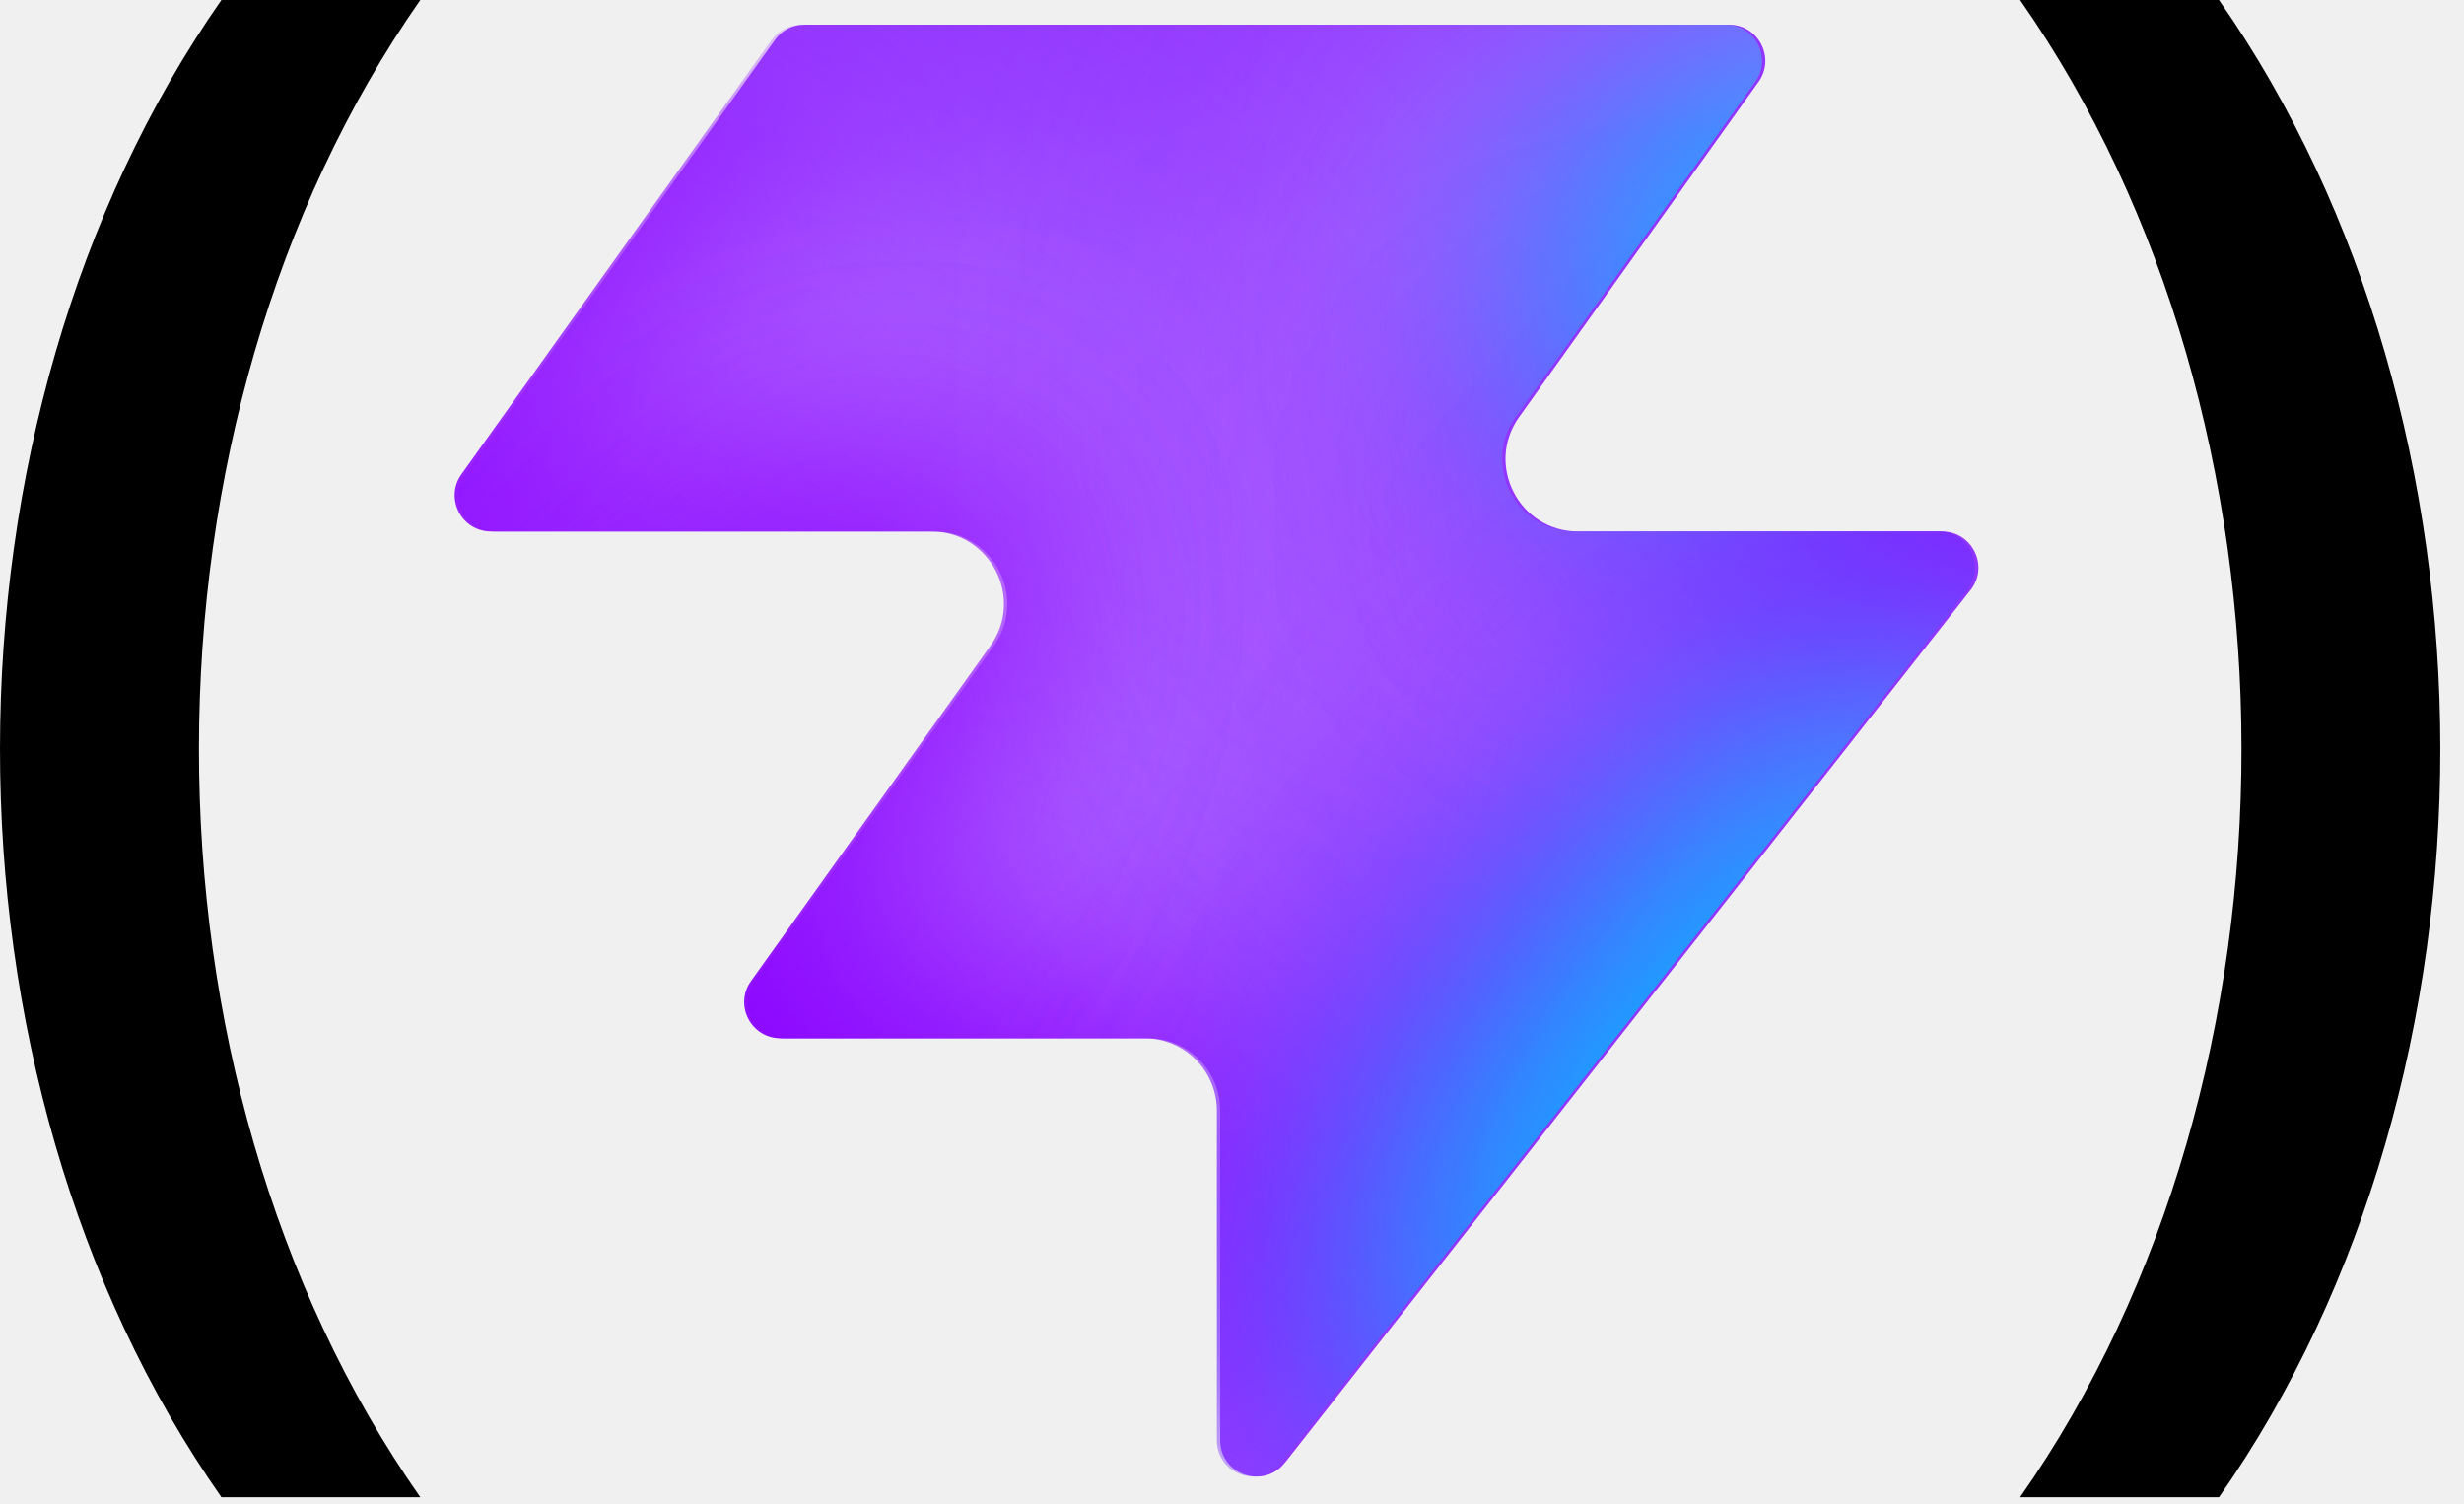
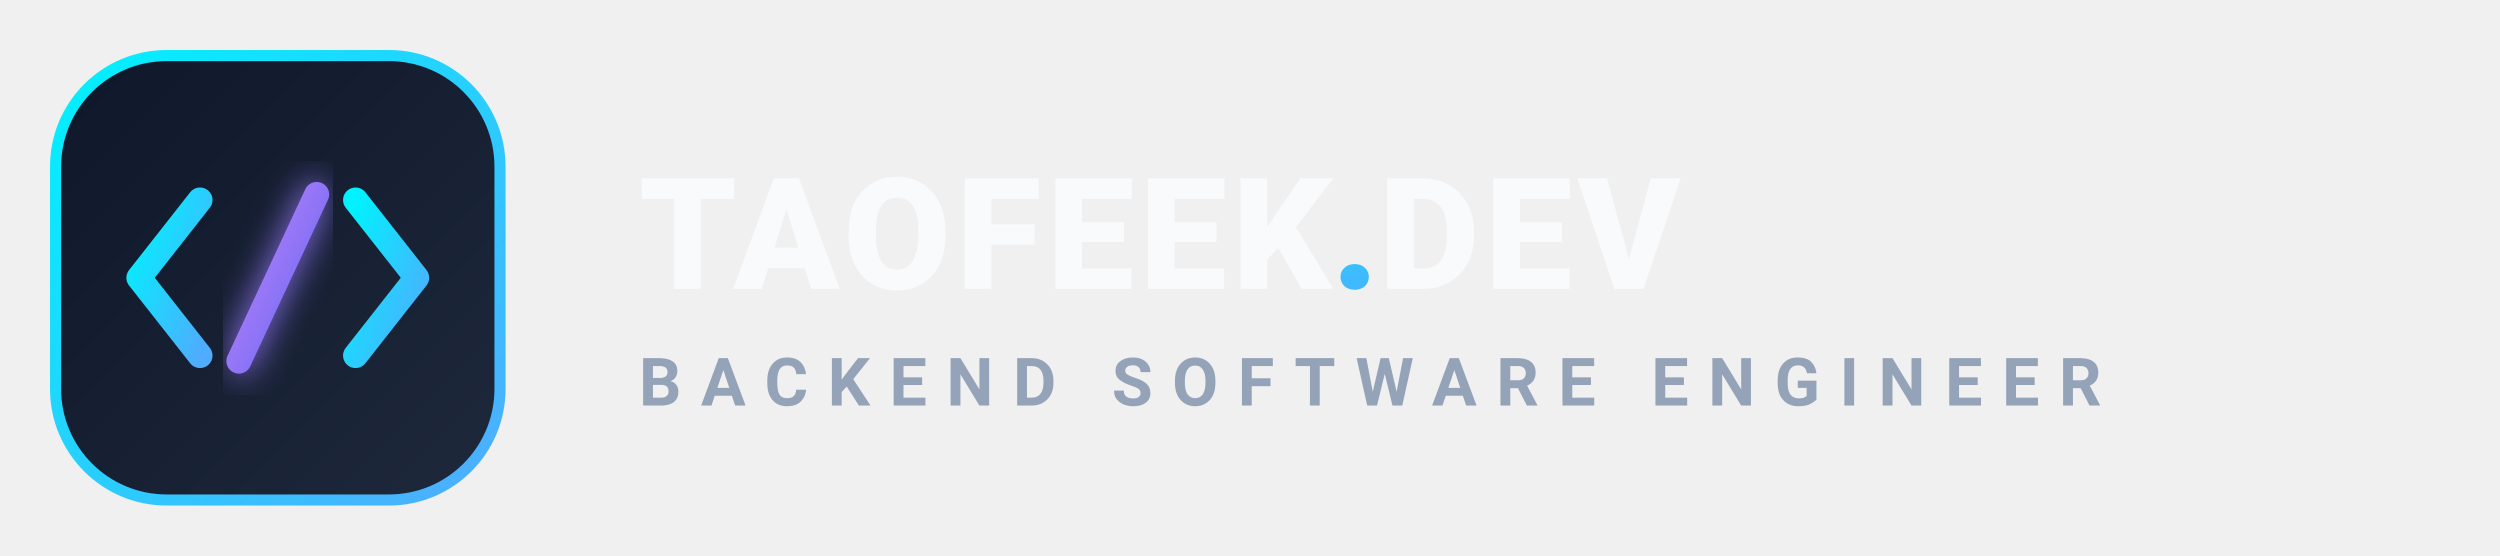
- <svg xmlns="http://www.w3.org/2000/svg" width="77" height="47" fill="none" aria-labelledby="vite-logo-title" viewBox="0 0 77 47">
-   <style>.parenthesis{fill:#000}@media (prefers-color-scheme:dark){.parenthesis{fill:#fff}}</style>
-   <path fill="#9135ff" d="M40.151 45.71c-.663.844-2.02.374-2.02-.699V34.708a2.26 2.26 0 0 0-2.262-2.262H24.493c-.92 0-1.457-1.04-.92-1.788l7.479-10.471c1.07-1.498 0-3.578-1.842-3.578H15.443c-.92 0-1.456-1.04-.92-1.788l9.696-13.576c.213-.297.556-.474.92-.474h28.894c.92 0 1.456 1.04.92 1.788l-7.48 10.472c-1.07 1.497 0 3.578 1.842 3.578h11.376c.944 0 1.474 1.087.89 1.83L40.153 45.712z" />
-   <mask id="a" width="48" height="47" x="14" y="0" maskUnits="userSpaceOnUse" style="mask-type:alpha">
-     <path fill="#000" d="M40.047 45.71c-.663.843-2.02.374-2.02-.699V34.708a2.26 2.26 0 0 0-2.262-2.262H24.389c-.92 0-1.457-1.04-.92-1.788l7.479-10.472c1.07-1.497 0-3.578-1.842-3.578H15.34c-.92 0-1.456-1.04-.92-1.788l9.696-13.575c.213-.297.556-.474.92-.474H53.93c.92 0 1.456 1.04.92 1.788L47.37 13.03c-1.07 1.498 0 3.578 1.842 3.578h11.376c.944 0 1.474 1.088.89 1.831L40.049 45.712z" />
-   </mask>
-   <g mask="url(#a)">
-     <g filter="url(#b)">
-       <ellipse cx="5.508" cy="14.704" fill="#eee6ff" rx="5.508" ry="14.704" transform="rotate(269.814 20.96 11.29)scale(-1 1)" />
-     </g>
-     <g filter="url(#c)">
-       <ellipse cx="10.399" cy="29.851" fill="#eee6ff" rx="10.399" ry="29.851" transform="rotate(89.814 -16.902 -8.275)scale(1 -1)" />
-     </g>
-     <g filter="url(#d)">
-       <ellipse cx="5.508" cy="30.487" fill="#8900ff" rx="5.508" ry="30.487" transform="rotate(89.814 -19.197 -7.127)scale(1 -1)" />
-     </g>
-     <g filter="url(#e)">
-       <ellipse cx="5.508" cy="30.599" fill="#8900ff" rx="5.508" ry="30.599" transform="rotate(89.814 -25.928 4.177)scale(1 -1)" />
-     </g>
-     <g filter="url(#f)">
-       <ellipse cx="5.508" cy="30.599" fill="#8900ff" rx="5.508" ry="30.599" transform="rotate(89.814 -25.738 5.52)scale(1 -1)" />
-     </g>
-     <g filter="url(#g)">
-       <ellipse cx="14.072" cy="22.078" fill="#eee6ff" rx="14.072" ry="22.078" transform="rotate(93.35 31.245 55.578)scale(-1 1)" />
-     </g>
-     <g filter="url(#h)">
-       <ellipse cx="3.47" cy="21.501" fill="#8900ff" rx="3.47" ry="21.501" transform="rotate(89.009 35.419 55.202)scale(-1 1)" />
-     </g>
-     <g filter="url(#i)">
-       <ellipse cx="3.47" cy="21.501" fill="#8900ff" rx="3.47" ry="21.501" transform="rotate(89.009 35.419 55.202)scale(-1 1)" />
-     </g>
-     <g filter="url(#j)">
-       <ellipse cx="14.592" cy="9.743" fill="#8900ff" rx="4.407" ry="29.108" transform="rotate(39.51 14.592 9.743)" />
-     </g>
-     <g filter="url(#k)">
-       <ellipse cx="61.728" cy="-5.321" fill="#8900ff" rx="4.407" ry="29.108" transform="rotate(37.892 61.728 -5.32)" />
-     </g>
-     <g filter="url(#l)">
-       <ellipse cx="55.618" cy="7.104" fill="#00c2ff" rx="5.971" ry="9.665" transform="rotate(37.892 55.618 7.104)" />
-     </g>
-     <g filter="url(#m)">
-       <ellipse cx="12.326" cy="39.103" fill="#8900ff" rx="4.407" ry="29.108" transform="rotate(37.892 12.326 39.103)" />
-     </g>
-     <g filter="url(#n)">
-       <ellipse cx="12.326" cy="39.103" fill="#8900ff" rx="4.407" ry="29.108" transform="rotate(37.892 12.326 39.103)" />
-     </g>
-     <g filter="url(#o)">
-       <ellipse cx="49.857" cy="30.678" fill="#8900ff" rx="4.407" ry="29.108" transform="rotate(37.892 49.857 30.678)" />
-     </g>
-     <g filter="url(#p)">
-       <ellipse cx="52.623" cy="33.171" fill="#00c2ff" rx="5.971" ry="15.297" transform="rotate(37.892 52.623 33.17)" />
-     </g>
-   </g>
-   <path d="M6.919 0c-9.198 13.166-9.252 33.575 0 46.789h6.215c-9.25-13.214-9.196-33.623 0-46.789zm62.424 0h-6.215c9.198 13.166 9.252 33.575 0 46.789h6.215c9.25-13.214 9.196-33.623 0-46.789" class="parenthesis" />
+ <svg xmlns="http://www.w3.org/2000/svg" viewBox="0 0 450 100" width="100%" height="100%">
  <defs>
-     <filter id="b" width="60.045" height="41.654" x="-5.564" y="16.92" color-interpolation-filters="sRGB" filterUnits="userSpaceOnUse">
-       <feFlood flood-opacity="0" result="BackgroundImageFix" />
-       <feBlend in="SourceGraphic" in2="BackgroundImageFix" result="shape" />
-       <feGaussianBlur result="effect1_foregroundBlur_2002_17286" stdDeviation="7.659" />
-     </filter>
-     <filter id="c" width="90.34" height="51.437" x="-40.407" y="-6.762" color-interpolation-filters="sRGB" filterUnits="userSpaceOnUse">
-       <feFlood flood-opacity="0" result="BackgroundImageFix" />
-       <feBlend in="SourceGraphic" in2="BackgroundImageFix" result="shape" />
-       <feGaussianBlur result="effect1_foregroundBlur_2002_17286" stdDeviation="7.659" />
-     </filter>
-     <filter id="d" width="79.355" height="29.4" x="-35.435" y="2.801" color-interpolation-filters="sRGB" filterUnits="userSpaceOnUse">
-       <feFlood flood-opacity="0" result="BackgroundImageFix" />
-       <feBlend in="SourceGraphic" in2="BackgroundImageFix" result="shape" />
-       <feGaussianBlur result="effect1_foregroundBlur_2002_17286" stdDeviation="4.596" />
-     </filter>
-     <filter id="e" width="79.579" height="29.4" x="-30.84" y="20.8" color-interpolation-filters="sRGB" filterUnits="userSpaceOnUse">
-       <feFlood flood-opacity="0" result="BackgroundImageFix" />
-       <feBlend in="SourceGraphic" in2="BackgroundImageFix" result="shape" />
-       <feGaussianBlur result="effect1_foregroundBlur_2002_17286" stdDeviation="4.596" />
-     </filter>
-     <filter id="f" width="79.579" height="29.4" x="-29.307" y="21.949" color-interpolation-filters="sRGB" filterUnits="userSpaceOnUse">
-       <feFlood flood-opacity="0" result="BackgroundImageFix" />
-       <feBlend in="SourceGraphic" in2="BackgroundImageFix" result="shape" />
-       <feGaussianBlur result="effect1_foregroundBlur_2002_17286" stdDeviation="4.596" />
-     </filter>
-     <filter id="g" width="74.749" height="58.852" x="29.961" y="-17.13" color-interpolation-filters="sRGB" filterUnits="userSpaceOnUse">
-       <feFlood flood-opacity="0" result="BackgroundImageFix" />
-       <feBlend in="SourceGraphic" in2="BackgroundImageFix" result="shape" />
-       <feGaussianBlur result="effect1_foregroundBlur_2002_17286" stdDeviation="7.659" />
-     </filter>
-     <filter id="h" width="61.377" height="25.362" x="37.754" y="3.055" color-interpolation-filters="sRGB" filterUnits="userSpaceOnUse">
-       <feFlood flood-opacity="0" result="BackgroundImageFix" />
-       <feBlend in="SourceGraphic" in2="BackgroundImageFix" result="shape" />
-       <feGaussianBlur result="effect1_foregroundBlur_2002_17286" stdDeviation="4.596" />
-     </filter>
-     <filter id="i" width="61.377" height="25.362" x="37.754" y="3.055" color-interpolation-filters="sRGB" filterUnits="userSpaceOnUse">
-       <feFlood flood-opacity="0" result="BackgroundImageFix" />
-       <feBlend in="SourceGraphic" in2="BackgroundImageFix" result="shape" />
-       <feGaussianBlur result="effect1_foregroundBlur_2002_17286" stdDeviation="4.596" />
-     </filter>
-     <filter id="j" width="56.045" height="63.649" x="-13.43" y="-22.082" color-interpolation-filters="sRGB" filterUnits="userSpaceOnUse">
-       <feFlood flood-opacity="0" result="BackgroundImageFix" />
-       <feBlend in="SourceGraphic" in2="BackgroundImageFix" result="shape" />
-       <feGaussianBlur result="effect1_foregroundBlur_2002_17286" stdDeviation="4.596" />
-     </filter>
-     <filter id="k" width="54.814" height="64.646" x="34.321" y="-37.644" color-interpolation-filters="sRGB" filterUnits="userSpaceOnUse">
-       <feFlood flood-opacity="0" result="BackgroundImageFix" />
-       <feBlend in="SourceGraphic" in2="BackgroundImageFix" result="shape" />
-       <feGaussianBlur result="effect1_foregroundBlur_2002_17286" stdDeviation="4.596" />
-     </filter>
-     <filter id="l" width="33.541" height="35.313" x="38.847" y="-10.552" color-interpolation-filters="sRGB" filterUnits="userSpaceOnUse">
-       <feFlood flood-opacity="0" result="BackgroundImageFix" />
-       <feBlend in="SourceGraphic" in2="BackgroundImageFix" result="shape" />
-       <feGaussianBlur result="effect1_foregroundBlur_2002_17286" stdDeviation="4.596" />
-     </filter>
-     <filter id="m" width="54.814" height="64.646" x="-15.081" y="6.78" color-interpolation-filters="sRGB" filterUnits="userSpaceOnUse">
-       <feFlood flood-opacity="0" result="BackgroundImageFix" />
-       <feBlend in="SourceGraphic" in2="BackgroundImageFix" result="shape" />
-       <feGaussianBlur result="effect1_foregroundBlur_2002_17286" stdDeviation="4.596" />
-     </filter>
-     <filter id="n" width="54.814" height="64.646" x="-15.081" y="6.78" color-interpolation-filters="sRGB" filterUnits="userSpaceOnUse">
-       <feFlood flood-opacity="0" result="BackgroundImageFix" />
-       <feBlend in="SourceGraphic" in2="BackgroundImageFix" result="shape" />
-       <feGaussianBlur result="effect1_foregroundBlur_2002_17286" stdDeviation="4.596" />
-     </filter>
-     <filter id="o" width="54.814" height="64.646" x="22.45" y="-1.645" color-interpolation-filters="sRGB" filterUnits="userSpaceOnUse">
-       <feFlood flood-opacity="0" result="BackgroundImageFix" />
-       <feBlend in="SourceGraphic" in2="BackgroundImageFix" result="shape" />
-       <feGaussianBlur result="effect1_foregroundBlur_2002_17286" stdDeviation="4.596" />
-     </filter>
-     <filter id="p" width="39.409" height="43.623" x="32.919" y="11.36" color-interpolation-filters="sRGB" filterUnits="userSpaceOnUse">
-       <feFlood flood-opacity="0" result="BackgroundImageFix" />
-       <feBlend in="SourceGraphic" in2="BackgroundImageFix" result="shape" />
-       <feGaussianBlur result="effect1_foregroundBlur_2002_17286" stdDeviation="4.596" />
+     <linearGradient id="cyanGrad" x1="0%" y1="0%" x2="100%" y2="100%">
+       <stop offset="0%" stop-color="#00F2FE" />
+       <stop offset="100%" stop-color="#4FACFE" />
+     </linearGradient>
+     <linearGradient id="accentGrad" x1="0%" y1="0%" x2="100%" y2="100%">
+       <stop offset="0%" stop-color="#38BDF8" />
+       <stop offset="100%" stop-color="#818CF8" />
+     </linearGradient>
+     <linearGradient id="purpleGrad" x1="0%" y1="0%" x2="100%" y2="100%">
+       <stop offset="0%" stop-color="#C084FC" />
+       <stop offset="100%" stop-color="#6366F1" />
+     </linearGradient>
+     <linearGradient id="darkBg" x1="0%" y1="0%" x2="100%" y2="100%">
+       <stop offset="0%" stop-color="#0F172A" />
+       <stop offset="100%" stop-color="#1E293B" />
+     </linearGradient>
+     <filter id="glow" x="-20%" y="-20%" width="140%" height="140%">
+       <feGaussianBlur stdDeviation="3" result="blur" />
+       <feComposite in="SourceGraphic" in2="blur" operator="over" />
    </filter>
  </defs>
+   <rect x="10" y="10" width="80" height="80" rx="20" fill="url(#darkBg)" stroke="url(#cyanGrad)" stroke-width="2" />
+   <path d="M 36 36 L 25 50 L 36 64" fill="none" stroke="url(#cyanGrad)" stroke-width="4.5" stroke-linecap="round" stroke-linejoin="round" />
+   <path d="M 64 36 L 75 50 L 64 64" fill="none" stroke="url(#cyanGrad)" stroke-width="4.5" stroke-linecap="round" stroke-linejoin="round" />
+   <path d="M 43 65 L 57 35" fill="none" stroke="url(#purpleGrad)" stroke-width="4.5" stroke-linecap="round" filter="url(#glow)" />
+   <path d="M 43 35 L 57 35" fill="none" stroke="url(#accentGrad)" stroke-width="4" stroke-linecap="round" />
+   <text x="115" y="52" font-family="system-ui, -apple-system, 'Segoe UI', Roboto, sans-serif" font-weight="800" font-size="28" fill="#F8FAFC" letter-spacing="1">
+     TAOFEEK<tspan fill="url(#cyanGrad)">.</tspan>DEV
+   </text>
+   <text x="115" y="73" font-family="system-ui, -apple-system, 'Segoe UI', Roboto, sans-serif" font-weight="600" font-size="12" fill="#94A3B8" letter-spacing="3.5">
+     BACKEND SOFTWARE ENGINEER
+   </text>
</svg>
